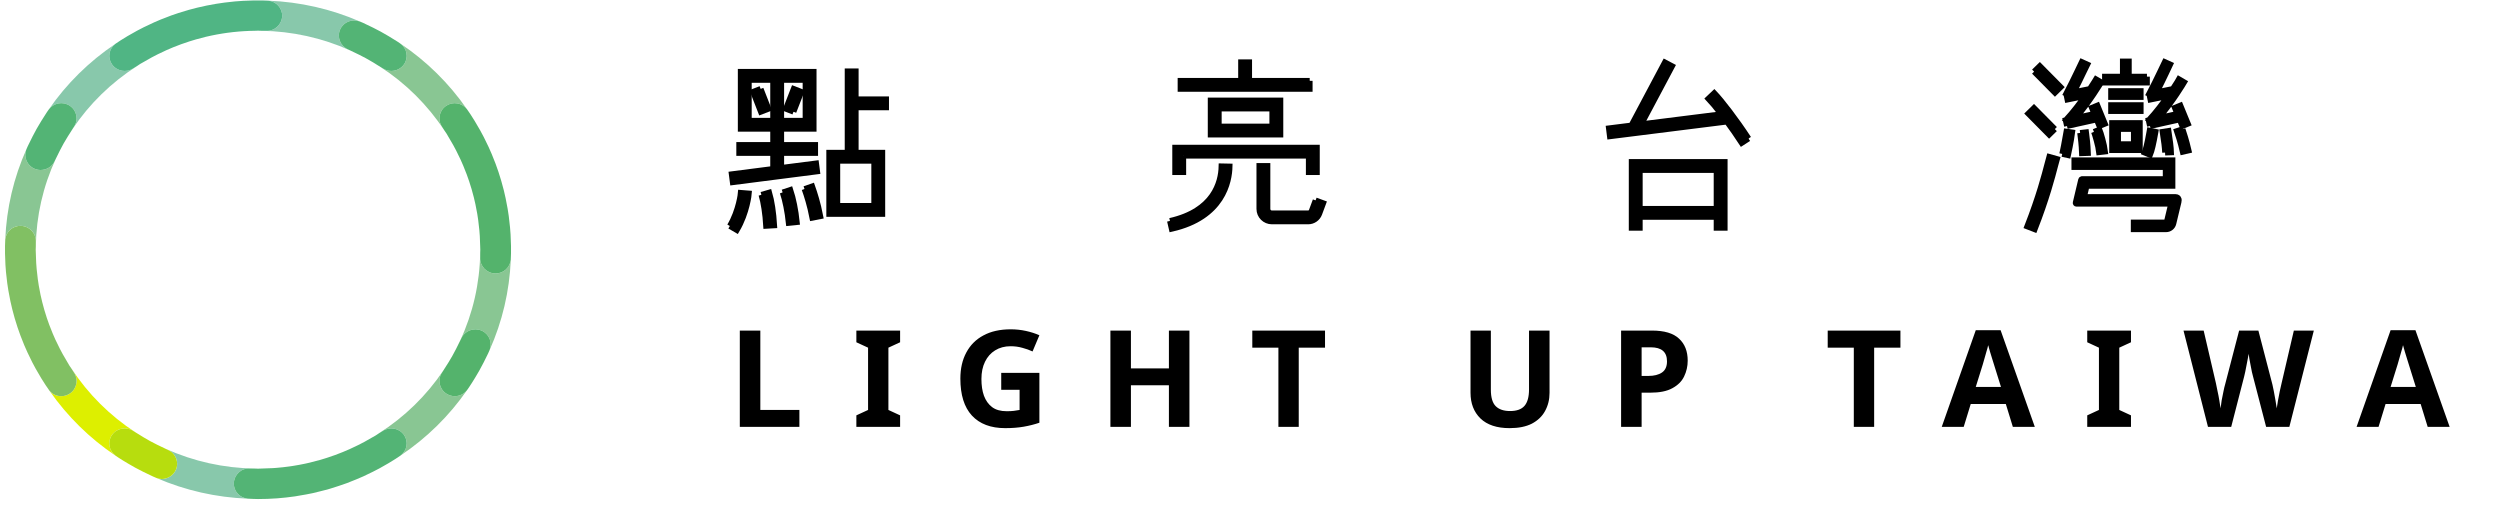
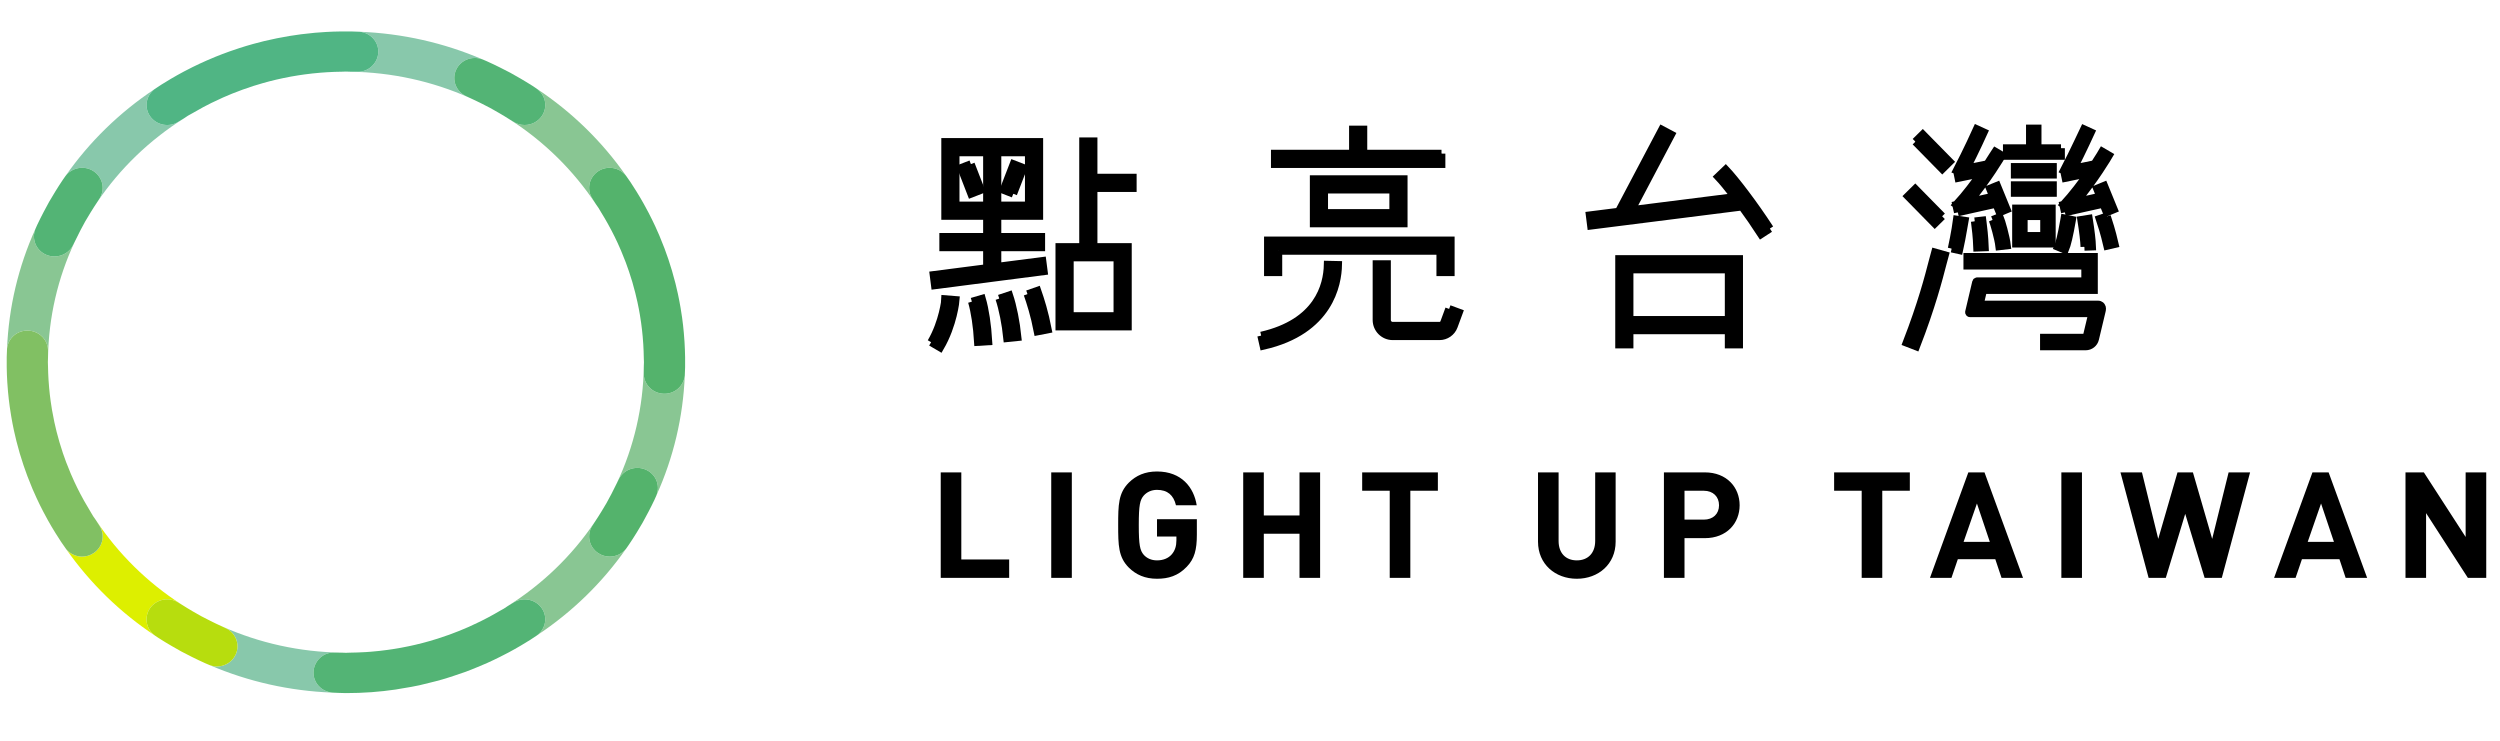
- <svg xmlns="http://www.w3.org/2000/svg" width="217px" height="44px" viewBox="0 0 217 44" version="1.1">
+ <svg xmlns="http://www.w3.org/2000/svg" width="162px" height="48px" viewBox="0 0 162 48" version="1.1">
  <defs />
  <g id="Page-1" stroke="none" stroke-width="1" fill="none" fill-rule="evenodd">
-     <g id="Desktop" transform="translate(-20, -705)">
-       <g id="nav-bar" transform="translate(-14, 697)">
-         <rect id="TOP" stroke="#979797" x="0" y="0" width="1310" height="60" />
-         <g id="logo" transform="translate(34, 8)">
-           <g id="LIGHT-UP-TAIWAN" transform="translate(63.16835, 25.05291)" letter-spacing="4.179" font-size="11.7" font-family="DIN Pro" fill="#000000" font-weight="bold">
-             <text>
-               <tspan x="0" y="12">LIGHT UP TAIWAN</tspan>
-             </text>
-           </g>
-           <g id="點亮台灣" transform="translate(62.94355, 5.314796)" stroke="#000000" stroke-width="0.5" fill="#000000">
-             <path d="M0.57,9.809 L0.66,10.503 L7.984,9.563 L7.894,8.869 L4.867,9.257 L4.867,7.963 L7.813,7.963 L7.813,7.264 L4.867,7.264 L4.867,5.864 L7.681,5.864 L7.681,0.921 L1.351,0.921 L1.351,5.864 L4.164,5.864 L4.164,7.264 L1.219,7.264 L1.219,7.963 L4.164,7.963 L4.164,9.347 L0.57,9.809 L0.57,9.809 Z M4.867,1.621 L6.977,1.621 L6.977,5.164 L4.867,5.164 L4.867,1.621 Z M2.054,1.621 L4.164,1.621 L4.164,5.164 L2.054,5.164 L2.054,1.621 Z" id="Fill-1" />
-             <path d="M3.081,2.401 L2.426,2.654 L3.1,4.384 L3.756,4.131 L3.081,2.401" id="Fill-2" />
-             <path d="M5.932,4.384 L6.606,2.654 L5.95,2.401 L5.276,4.131 L5.932,4.384" id="Fill-3" />
-             <path d="M0.406,14.303 L1.012,14.657 C1.906,13.141 2.059,11.496 2.06,11.48 L1.359,11.425 C1.358,11.44 1.207,12.944 0.406,14.303" id="Fill-4" />
-             <path d="M3.148,11.594 C3.345,12.262 3.494,13.244 3.556,14.289 L4.258,14.248 C4.193,13.153 4.034,12.114 3.823,11.397 L3.148,11.594" id="Fill-5" />
-             <path d="M4.991,11.388 C5.221,12.072 5.423,13.086 5.521,14.035 L6.221,13.964 C6.117,12.952 5.906,11.906 5.658,11.167 L4.991,11.388" id="Fill-6" />
-             <path d="M6.889,11.092 C7.093,11.672 7.355,12.48 7.57,13.585 L8.26,13.452 C8.036,12.303 7.765,11.464 7.553,10.861 L6.889,11.092" id="Fill-7" />
-             <path d="M13.97,4.005 L13.97,3.305 L11.333,3.305 L11.333,0.877 L10.629,0.877 L10.629,7.941 L9.032,7.941 L9.032,13.256 L13.641,13.256 L13.641,7.941 L11.333,7.941 L11.333,4.005 L13.97,4.005 L13.97,4.005 Z M9.736,8.641 L12.938,8.641 L12.938,12.556 L9.736,12.556 L9.736,8.641 Z" id="Fill-8" />
-             <path d="M50.738,1.701 L45.484,1.701 L45.484,0.09 L44.781,0.09 L44.781,1.701 L39.527,1.701 L39.527,2.401 L50.738,2.401 L50.738,1.701" id="Fill-9" />
-             <path d="M42.142,6.367 L48.195,6.367 L48.195,3.407 L42.142,3.407 L42.142,6.367 Z M42.846,4.107 L47.491,4.107 L47.491,5.667 L42.846,5.667 L42.846,4.107 Z" id="Fill-10" />
-             <path d="M39.764,8.2 L50.658,8.2 L50.658,9.627 L51.361,9.627 L51.361,7.501 L39.061,7.501 L39.061,9.627 L39.764,9.627 L39.764,8.2" id="Fill-11" />
-             <path d="M38.607,13.863 L38.763,14.545 C43.212,13.538 43.758,10.428 43.787,9.137 L43.084,9.122 C43.053,10.521 42.43,12.998 38.607,13.863" id="Fill-12" />
-             <path d="M51.25,12.079 L50.91,12.994 C50.862,13.12 50.74,13.204 50.606,13.204 L47.456,13.204 C47.244,13.204 47.071,13.032 47.071,12.82 L47.071,9.087 L46.368,9.087 L46.368,12.82 C46.368,13.418 46.856,13.904 47.456,13.904 L50.606,13.904 C51.031,13.904 51.418,13.638 51.569,13.239 L51.91,12.321 L51.25,12.079" id="Fill-13" />
-             <path d="M88.828,6.709 C87.749,5.054 86.47,3.404 85.856,2.764 L85.347,3.248 C85.613,3.525 86.014,4.008 86.467,4.597 L79.51,5.471 L82.191,0.428 L81.569,0.101 L78.658,5.578 L76.708,5.823 L76.795,6.517 L86.953,5.241 C87.376,5.816 87.821,6.451 88.237,7.09 L88.828,6.709" id="Fill-14" />
-             <path d="M78.686,14.459 L79.389,14.459 L79.389,13.512 L86.056,13.512 L86.056,14.459 L86.76,14.459 L86.76,8.743 L78.686,8.743 L78.686,14.459 L78.686,14.459 Z M79.389,9.444 L86.056,9.444 L86.056,12.812 L79.389,12.812 L79.389,9.444 Z" id="Fill-15" />
-             <path d="M113.618,0.903 L115.426,2.731 L115.92,2.246 L114.113,0.418 L113.618,0.903" id="Fill-16" />
-             <path d="M115.414,5.888 L113.606,4.06 L113.112,4.545 L114.92,6.372 L115.414,5.888" id="Fill-17" />
-             <path d="M114.782,8.874 C114.504,9.941 114.041,11.726 113.021,14.339 L113.668,14.589 C114.702,11.939 115.191,10.057 115.454,9.046 C115.512,8.823 115.56,8.636 115.603,8.487 L114.934,8.3 C114.891,8.452 114.841,8.644 114.782,8.874" id="Fill-18" />
-             <path d="M116.056,8.046 L116.564,8.158 C116.781,7.181 116.928,6.192 116.929,6.182 L116.414,6.107 C116.412,6.116 116.268,7.088 116.056,8.046" id="Fill-19" />
-             <path d="M117.61,6.224 L117.628,6.368 C117.666,6.658 117.744,7.261 117.771,7.986 L118.291,7.967 C118.264,7.219 118.183,6.599 118.145,6.302 L118.127,6.166 L117.61,6.224" id="Fill-20" />
-             <path d="M118.81,6.131 C118.905,6.364 119.198,7.375 119.258,7.898 L119.777,7.838 C119.708,7.254 119.401,6.201 119.292,5.935 L118.81,6.131" id="Fill-21" />
-             <path d="M123.63,6.112 C123.435,7.236 123.29,7.722 123.204,7.931 L123.685,8.129 C123.827,7.784 123.977,7.154 124.143,6.2 L124.156,6.127 L123.645,6.025 L123.63,6.112" id="Fill-22" />
-             <path d="M124.985,7.931 L125.505,7.912 C125.49,7.495 125.415,6.867 125.285,6.047 L124.771,6.127 C124.898,6.928 124.97,7.535 124.985,7.931" id="Fill-23" />
-             <path d="M126.502,5.897 L126.007,6.061 C126.123,6.407 126.317,6.985 126.521,7.862 L127.029,7.745 C126.819,6.844 126.62,6.251 126.502,5.897" id="Fill-24" />
-             <path d="M116.472,5.628 L119.047,5.057 L119.28,5.624 L119.762,5.428 L119.112,3.844 L118.629,4.041 L118.847,4.57 L117.227,4.929 C118.48,3.445 119.395,1.897 119.439,1.824 L118.989,1.563 C118.984,1.571 118.786,1.906 118.455,2.406 L117.056,2.689 C117.664,1.499 118.218,0.292 118.225,0.279 L117.751,0.064 C117.744,0.078 117.074,1.541 116.401,2.826 L116.408,2.83 L116.51,3.329 L118.037,3.019 C117.587,3.66 117.009,4.422 116.374,5.113 L116.378,5.117 L116.358,5.122 L116.472,5.628" id="Fill-25" />
-             <path d="M123.674,5.628 L126.25,5.057 L126.483,5.624 L126.965,5.428 L126.315,3.844 L125.833,4.041 L126.05,4.57 L124.43,4.929 C125.683,3.445 126.599,1.897 126.642,1.824 L126.192,1.563 C126.188,1.571 125.989,1.906 125.658,2.406 L124.26,2.689 C124.867,1.499 125.422,0.292 125.428,0.279 L124.954,0.064 C124.947,0.078 124.277,1.541 123.604,2.826 L123.611,2.829 L123.714,3.329 L125.24,3.019 C124.79,3.66 124.212,4.422 123.578,5.113 L123.582,5.117 L123.562,5.122 L123.674,5.628" id="Fill-26" />
-             <path d="M123.412,1.337 L121.839,1.337 L121.839,0.02 L121.318,0.02 L121.318,1.337 L119.767,1.337 L119.767,1.855 L123.412,1.855 L123.412,1.337" id="Fill-27" />
-             <path d="M120.298,2.589 L122.869,2.589 L122.869,3.107 L120.298,3.107 L120.298,2.589 Z" id="Fill-28" />
-             <path d="M120.298,3.809 L122.869,3.809 L122.869,4.327 L120.298,4.327 L120.298,3.809 Z" id="Fill-29" />
-             <path d="M120.386,7.717 L122.794,7.717 L122.794,5.364 L120.386,5.364 L120.386,7.717 Z M120.906,5.882 L122.273,5.882 L122.273,7.199 L120.906,7.199 L120.906,5.882 Z" id="Fill-30" />
-             <path d="M125.889,11.784 L117.949,11.784 L118.163,10.878 C118.172,10.843 118.204,10.817 118.241,10.817 L125.628,10.817 L125.628,8.6 L117.109,8.6 L117.109,9.187 L125.037,9.187 L125.037,10.23 L117.774,10.23 C117.737,10.23 117.705,10.256 117.696,10.291 L117.223,12.286 C117.213,12.33 117.246,12.371 117.291,12.371 L125.511,12.371 L125.133,13.949 C125.11,13.967 125.094,13.98 125.071,13.997 L122.262,13.997 L122.262,14.585 L125.071,14.585 C125.374,14.585 125.637,14.378 125.707,14.085 L126.156,12.214 C126.182,12.11 126.196,11.988 126.131,11.904 C126.131,11.904 126.075,11.784 125.889,11.784" id="Fill-31" />
-           </g>
-           <g id="Logo-彩色">
-             <path d="M6.203,31.996 C6.277,32.107 6.34,32.221 6.415,32.33 C6.831,32.932 6.671,33.752 6.06,34.16 C5.83,34.315 5.569,34.388 5.31,34.388 C4.923,34.388 4.551,34.217 4.29,33.909 C5.845,36.145 7.788,38.051 10.036,39.556 C9.461,39.139 9.311,38.35 9.716,37.761 C9.976,37.386 10.397,37.184 10.826,37.184 C11.084,37.184 11.345,37.257 11.575,37.412 L11.739,37.513 C9.538,36.078 7.658,34.211 6.203,31.996" id="Fill-1" fill="#DDEF00" />
-             <path d="M24.491,1.406 C24.463,2.132 23.823,2.721 23.104,2.673 C22.964,2.668 22.823,2.674 22.683,2.672 C25.368,2.711 27.979,3.292 30.386,4.373 L30.212,4.29 C29.535,3.996 29.229,3.217 29.528,2.552 C29.82,1.901 30.576,1.61 31.239,1.867 C28.738,0.78 26.05,0.167 23.285,0.058 C23.982,0.128 24.518,0.707 24.491,1.406" id="Fill-2" fill="#88C8AB" />
-             <path d="M20.298,41.936 C20.325,41.21 20.942,40.612 21.686,40.669 C21.829,40.675 21.972,40.668 22.116,40.67 C19.42,40.632 16.801,40.048 14.387,38.96 L14.578,39.052 C15.254,39.346 15.56,40.126 15.262,40.79 C15.04,41.284 14.551,41.577 14.036,41.577 C13.89,41.577 13.743,41.545 13.599,41.497 C16.087,42.57 18.758,43.176 21.505,43.284 C20.808,43.214 20.271,42.635 20.298,41.936" id="Fill-3" fill="#88C8AB" />
-             <path d="M15.262,40.79 C15.56,40.126 15.254,39.346 14.578,39.052 L14.387,38.96 C14.134,38.847 13.886,38.726 13.639,38.602 C13.435,38.5 13.233,38.396 13.033,38.288 C12.848,38.186 12.666,38.08 12.484,37.972 C12.232,37.824 11.983,37.672 11.739,37.513 L11.575,37.411 C10.965,37.002 10.133,37.159 9.716,37.761 C9.311,38.35 9.46,39.139 10.036,39.556 L10.265,39.712 C10.54,39.893 10.82,40.061 11.102,40.228 C11.313,40.352 11.524,40.477 11.739,40.594 C11.965,40.717 12.194,40.833 12.422,40.948 C12.704,41.089 12.988,41.229 13.278,41.359 C13.384,41.407 13.492,41.45 13.599,41.497 C13.743,41.545 13.89,41.577 14.036,41.577 C14.551,41.577 15.04,41.284 15.262,40.79" id="Fill-4" fill="#B7DD0E" />
-             <path d="M6.06,9.181 C6.672,9.59 6.831,10.409 6.415,11.011 L6.304,11.187 C7.76,9.015 9.657,7.16 11.907,5.725 C11.797,5.795 11.683,5.857 11.575,5.93 C10.965,6.34 10.131,6.183 9.716,5.579 C9.317,5.001 9.46,4.23 10.013,3.807 C7.727,5.342 5.778,7.266 4.241,9.493 C4.666,8.931 5.467,8.782 6.06,9.181" id="Fill-5" fill="#88C8AB" />
-             <path d="M9.716,5.579 C10.131,6.183 10.965,6.34 11.575,5.93 C11.683,5.857 11.797,5.795 11.907,5.725 L12.169,5.549 L12.438,5.398 C12.682,5.253 12.928,5.113 13.177,4.978 C13.347,4.888 13.517,4.8 13.688,4.714 C13.939,4.589 14.191,4.469 14.446,4.355 C14.639,4.27 14.832,4.188 15.026,4.107 C15.256,4.014 15.486,3.924 15.72,3.84 C15.955,3.754 16.192,3.673 16.43,3.597 C16.623,3.535 16.817,3.476 17.012,3.42 C17.297,3.338 17.584,3.263 17.871,3.194 C18.026,3.158 18.181,3.122 18.337,3.09 C18.664,3.021 18.991,2.96 19.321,2.908 C19.45,2.887 19.58,2.868 19.711,2.85 C20.056,2.803 20.402,2.765 20.751,2.736 C20.884,2.725 21.018,2.715 21.151,2.707 C21.479,2.687 21.808,2.674 22.137,2.671 L22.395,2.662 C22.492,2.662 22.587,2.671 22.683,2.672 C22.823,2.674 22.964,2.668 23.104,2.673 C23.823,2.721 24.463,2.132 24.491,1.406 C24.518,0.707 23.982,0.128 23.285,0.058 C23.11,0.052 22.936,0.042 22.761,0.039 C22.518,0.035 22.275,0.035 22.032,0.039 C21.721,0.043 21.409,0.055 21.099,0.073 C20.862,0.086 20.627,0.103 20.391,0.124 C20.091,0.152 19.791,0.185 19.492,0.224 C19.241,0.256 18.989,0.293 18.739,0.335 C18.467,0.38 18.196,0.43 17.927,0.485 C17.65,0.542 17.375,0.603 17.101,0.67 C16.863,0.728 16.627,0.791 16.39,0.856 C16.091,0.94 15.794,1.029 15.499,1.126 C15.291,1.194 15.082,1.265 14.875,1.339 C14.566,1.451 14.258,1.569 13.951,1.695 C13.76,1.774 13.568,1.856 13.379,1.94 C13.073,2.076 12.769,2.22 12.469,2.37 C12.279,2.464 12.091,2.561 11.904,2.662 C11.618,2.816 11.335,2.976 11.055,3.142 C10.852,3.263 10.652,3.386 10.454,3.513 C10.304,3.608 10.16,3.708 10.013,3.807 C9.46,4.23 9.317,5.001 9.716,5.579" id="Fill-6" fill="#50B584" />
-             <path d="M39.48,34.388 C39.221,34.388 38.96,34.315 38.73,34.16 C38.118,33.752 37.959,32.932 38.374,32.33 L38.474,32.172 C37.018,34.338 35.123,36.188 32.876,37.62 C32.989,37.548 33.104,37.485 33.214,37.411 C33.827,37.005 34.657,37.159 35.074,37.761 C35.472,38.34 35.33,39.111 34.776,39.534 C37.055,38.004 38.999,36.088 40.534,33.871 C40.273,34.203 39.882,34.388 39.48,34.388" id="Fill-7" fill="#89C693" />
-             <path d="M35.074,37.761 C34.657,37.159 33.827,37.005 33.214,37.411 C33.104,37.485 32.989,37.548 32.876,37.62 L32.621,37.791 L32.36,37.939 C32.112,38.086 31.861,38.228 31.609,38.365 C31.441,38.454 31.272,38.542 31.102,38.627 C30.854,38.751 30.604,38.87 30.351,38.983 C30.152,39.072 29.952,39.158 29.749,39.24 C29.531,39.328 29.312,39.414 29.09,39.495 C28.838,39.587 28.587,39.673 28.332,39.754 C28.159,39.81 27.984,39.863 27.809,39.914 C27.501,40.003 27.193,40.083 26.882,40.157 C26.751,40.188 26.621,40.217 26.491,40.245 C26.139,40.321 25.785,40.385 25.429,40.441 C25.326,40.458 25.222,40.473 25.119,40.487 C24.75,40.539 24.38,40.579 24.007,40.61 C23.895,40.618 23.783,40.627 23.67,40.634 C23.327,40.655 22.983,40.668 22.637,40.672 L22.395,40.68 L22.116,40.67 C21.972,40.668 21.829,40.675 21.686,40.669 C20.942,40.612 20.325,41.21 20.298,41.936 C20.271,42.635 20.808,43.214 21.505,43.284 C21.802,43.296 22.098,43.317 22.395,43.317 C22.948,43.317 23.498,43.297 24.044,43.257 L24.048,43.257 C24.574,43.218 25.095,43.158 25.614,43.084 C25.75,43.065 25.884,43.035 26.019,43.013 C26.397,42.952 26.772,42.886 27.145,42.805 C27.355,42.76 27.562,42.703 27.771,42.651 C28.062,42.578 28.353,42.507 28.64,42.422 C28.894,42.349 29.145,42.264 29.396,42.181 C29.633,42.102 29.868,42.025 30.102,41.938 C30.379,41.836 30.652,41.724 30.924,41.61 C31.128,41.525 31.333,41.441 31.535,41.349 C31.815,41.222 32.093,41.086 32.368,40.948 C32.56,40.851 32.753,40.753 32.944,40.65 C33.209,40.506 33.47,40.357 33.73,40.202 C33.931,40.082 34.13,39.96 34.328,39.834 C34.48,39.737 34.628,39.634 34.776,39.534 C35.33,39.111 35.472,38.34 35.074,37.761" id="Fill-8" fill="#53B475" />
-             <path d="M43.019,23.737 L42.968,23.736 C42.229,23.709 41.652,23.096 41.681,22.37 C41.686,22.228 41.679,22.087 41.681,21.946 C41.642,24.604 41.048,27.19 39.941,29.571 L40.039,29.372 C40.34,28.705 41.128,28.405 41.804,28.699 C42.461,28.985 42.758,29.726 42.501,30.378 C43.601,27.916 44.223,25.274 44.335,22.554 C44.262,23.221 43.704,23.737 43.019,23.737" id="Fill-9" fill="#89C693" />
-             <path d="M41.804,28.699 C41.128,28.405 40.34,28.705 40.039,29.372 L39.941,29.571 C39.829,29.811 39.71,30.048 39.588,30.284 C39.481,30.492 39.373,30.698 39.258,30.901 C39.159,31.077 39.054,31.251 38.948,31.425 C38.795,31.678 38.639,31.928 38.474,32.172 L38.374,32.33 C37.959,32.932 38.118,33.752 38.73,34.16 C38.96,34.315 39.221,34.388 39.48,34.388 C39.882,34.388 40.273,34.203 40.534,33.871 L40.706,33.625 C40.893,33.348 41.069,33.066 41.242,32.782 C41.362,32.583 41.483,32.384 41.596,32.181 C41.729,31.947 41.853,31.708 41.976,31.47 C42.111,31.208 42.245,30.944 42.37,30.675 C42.415,30.577 42.457,30.477 42.501,30.378 C42.758,29.726 42.461,28.985 41.804,28.699" id="Fill-10" fill="#54B36C" />
-             <path d="M1.822,19.606 C2.561,19.632 3.138,20.245 3.109,20.971 C3.103,21.113 3.111,21.253 3.109,21.394 C3.147,18.745 3.738,16.17 4.837,13.795 L4.752,13.97 C4.53,14.464 4.041,14.756 3.526,14.756 C3.345,14.756 3.162,14.72 2.987,14.643 C2.328,14.356 2.031,13.611 2.292,12.958 C1.19,15.42 0.567,18.066 0.456,20.788 C0.529,20.104 1.105,19.577 1.822,19.606" id="Fill-11" fill="#89C693" />
-             <path d="M5.31,34.388 C5.569,34.388 5.83,34.315 6.06,34.16 C6.672,33.752 6.831,32.932 6.415,32.33 C6.34,32.221 6.277,32.106 6.204,31.996 L6.031,31.744 L5.881,31.489 C5.73,31.242 5.585,30.992 5.445,30.74 C5.358,30.582 5.273,30.423 5.191,30.264 C5.056,30.003 4.928,29.741 4.806,29.475 C4.729,29.306 4.655,29.138 4.583,28.968 C4.476,28.713 4.373,28.456 4.277,28.197 C4.205,28.003 4.136,27.808 4.07,27.613 C3.992,27.376 3.918,27.14 3.848,26.902 C3.782,26.673 3.72,26.444 3.663,26.214 C3.611,26.005 3.561,25.794 3.516,25.582 C3.461,25.319 3.411,25.054 3.366,24.79 C3.335,24.604 3.306,24.417 3.281,24.231 C3.241,23.942 3.208,23.652 3.183,23.362 C3.166,23.187 3.154,23.012 3.142,22.837 C3.124,22.54 3.113,22.244 3.109,21.946 L3.099,21.672 L3.109,21.394 C3.111,21.253 3.103,21.113 3.109,20.971 C3.138,20.245 2.561,19.632 1.822,19.606 C1.105,19.577 0.529,20.104 0.456,20.788 C0.449,20.972 0.438,21.156 0.435,21.34 C0.431,21.56 0.431,21.778 0.435,21.995 C0.44,22.327 0.452,22.659 0.472,22.989 C0.485,23.194 0.5,23.399 0.518,23.602 C0.548,23.93 0.584,24.257 0.629,24.582 C0.658,24.795 0.69,25.008 0.727,25.221 C0.778,25.526 0.836,25.829 0.9,26.131 C0.951,26.365 1.004,26.599 1.062,26.832 C1.129,27.103 1.202,27.372 1.28,27.64 C1.356,27.902 1.438,28.162 1.524,28.42 C1.601,28.655 1.684,28.887 1.771,29.117 C1.877,29.401 1.988,29.683 2.106,29.963 C2.192,30.168 2.282,30.37 2.375,30.573 C2.509,30.866 2.65,31.156 2.798,31.443 C2.897,31.633 2.996,31.82 3.1,32.008 C3.256,32.291 3.42,32.57 3.59,32.847 C3.71,33.042 3.832,33.235 3.959,33.427 C4.066,33.591 4.179,33.749 4.29,33.909 C4.551,34.217 4.924,34.388 5.31,34.388" id="Fill-12" fill="#81C063" />
-             <path d="M2.987,14.643 C3.162,14.72 3.345,14.756 3.526,14.756 C4.041,14.756 4.53,14.464 4.752,13.97 L4.837,13.795 C4.958,13.536 5.087,13.28 5.219,13.024 C5.316,12.836 5.414,12.648 5.518,12.463 C5.629,12.269 5.743,12.077 5.86,11.887 C6.004,11.65 6.151,11.416 6.304,11.187 L6.415,11.011 C6.831,10.409 6.672,9.59 6.06,9.181 C5.467,8.782 4.666,8.931 4.241,9.493 L4.071,9.736 C3.895,9.997 3.731,10.263 3.568,10.528 C3.436,10.746 3.305,10.962 3.18,11.183 C3.059,11.398 2.946,11.617 2.832,11.835 C2.686,12.119 2.542,12.403 2.407,12.694 L2.292,12.958 C2.031,13.611 2.328,14.356 2.987,14.643" id="Fill-13" fill="#53B475" />
-             <path d="M35.074,5.579 C34.816,5.954 34.394,6.157 33.966,6.157 C33.706,6.157 33.445,6.084 33.214,5.93 L33.037,5.82 C35.242,7.253 37.124,9.123 38.582,11.338 C38.51,11.231 38.448,11.118 38.374,11.011 C37.959,10.409 38.118,9.59 38.73,9.181 C39.317,8.787 40.101,8.929 40.529,9.474 C38.969,7.221 37.018,5.302 34.757,3.788 C35.33,4.206 35.477,4.993 35.074,5.579" id="Fill-14" fill="#89C693" />
-             <path d="M29.528,2.552 C29.229,3.217 29.535,3.996 30.212,4.29 L30.386,4.373 C30.652,4.493 30.914,4.62 31.174,4.752 C31.365,4.848 31.554,4.944 31.74,5.045 C31.938,5.153 32.132,5.267 32.327,5.382 C32.567,5.524 32.805,5.668 33.037,5.82 L33.214,5.93 C33.445,6.084 33.706,6.157 33.966,6.157 C34.394,6.157 34.816,5.954 35.074,5.579 C35.477,4.993 35.33,4.206 34.757,3.788 L34.51,3.619 C34.245,3.447 33.976,3.285 33.705,3.123 C33.485,2.994 33.265,2.864 33.04,2.742 C32.822,2.623 32.601,2.511 32.38,2.4 C32.092,2.255 31.801,2.113 31.506,1.981 L31.239,1.867 C30.576,1.61 29.82,1.901 29.528,2.552" id="Fill-15" fill="#53B475" />
-             <path d="M38.73,9.181 C38.118,9.59 37.959,10.409 38.374,11.011 C38.448,11.118 38.51,11.231 38.582,11.338 L38.76,11.598 L38.913,11.86 C39.061,12.103 39.205,12.348 39.342,12.596 C39.431,12.758 39.517,12.92 39.602,13.083 C39.735,13.34 39.861,13.599 39.981,13.861 C40.06,14.034 40.136,14.208 40.21,14.383 C40.316,14.632 40.416,14.882 40.51,15.136 C40.585,15.336 40.655,15.537 40.723,15.741 C40.799,15.969 40.87,16.197 40.938,16.427 C41.008,16.665 41.071,16.903 41.131,17.142 C41.181,17.343 41.227,17.543 41.27,17.746 C41.329,18.018 41.38,18.292 41.427,18.566 C41.456,18.743 41.483,18.92 41.507,19.098 C41.548,19.395 41.582,19.693 41.609,19.993 C41.624,20.159 41.636,20.326 41.647,20.494 C41.666,20.796 41.677,21.098 41.681,21.402 L41.69,21.672 L41.681,21.946 C41.679,22.087 41.686,22.228 41.681,22.37 C41.652,23.096 42.229,23.709 42.968,23.736 L43.019,23.737 C43.704,23.737 44.262,23.221 44.335,22.554 C44.342,22.37 44.352,22.186 44.355,22.002 C44.358,21.782 44.358,21.564 44.355,21.347 C44.35,21.013 44.338,20.681 44.317,20.35 C44.306,20.148 44.29,19.945 44.271,19.743 C44.242,19.412 44.205,19.083 44.16,18.755 C44.131,18.544 44.099,18.335 44.064,18.126 C44.012,17.817 43.953,17.51 43.888,17.205 C43.839,16.974 43.786,16.744 43.73,16.515 C43.661,16.241 43.586,15.967 43.507,15.694 C43.432,15.438 43.353,15.182 43.268,14.928 C43.189,14.69 43.105,14.452 43.017,14.216 C42.913,13.938 42.803,13.66 42.687,13.386 C42.598,13.176 42.507,12.969 42.412,12.761 C42.279,12.474 42.141,12.189 41.996,11.907 C41.895,11.712 41.792,11.519 41.685,11.326 C41.532,11.048 41.371,10.774 41.204,10.502 C41.082,10.302 40.956,10.103 40.828,9.907 C40.73,9.761 40.629,9.617 40.529,9.474 C40.101,8.929 39.317,8.787 38.73,9.181" id="Fill-16" fill="#54B36C" />
-           </g>
+     <g id="Group-+-Logo-彩色-" transform="translate(0, 2)">
+       <g id="Group" transform="translate(60, 6)" fill="#000000">
+         <g id="LIGHT-UP-TAIWAN" transform="translate(0.162169, 22.44525)">
+           <path d="M5.232,7 L5.232,5.81 L2.131,5.81 L2.131,0.165 L0.797,0.165 L0.797,7 L5.232,7 Z M9.292,7 L9.292,0.165 L7.958,0.165 L7.958,7 L9.292,7 Z M17.394,4.197 L17.394,3.198 L14.812,3.198 L14.812,4.322 L16.069,4.322 L16.069,4.571 C16.069,4.926 15.983,5.234 15.762,5.483 C15.551,5.723 15.224,5.867 14.812,5.867 C14.447,5.867 14.159,5.733 13.957,5.512 C13.708,5.224 13.631,4.888 13.631,3.582 C13.631,2.277 13.708,1.95 13.957,1.662 C14.159,1.442 14.447,1.298 14.812,1.298 C15.493,1.298 15.887,1.643 16.04,2.296 L17.384,2.296 C17.202,1.144 16.405,0.107 14.812,0.107 C14.034,0.107 13.458,0.366 12.988,0.827 C12.306,1.509 12.296,2.277 12.296,3.582 C12.296,4.888 12.306,5.656 12.988,6.338 C13.458,6.798 14.034,7.058 14.812,7.058 C15.541,7.058 16.175,6.875 16.741,6.28 C17.24,5.762 17.394,5.186 17.394,4.197 L17.394,4.197 Z M25.381,7 L25.381,0.165 L24.046,0.165 L24.046,2.958 L21.733,2.958 L21.733,0.165 L20.398,0.165 L20.398,7 L21.733,7 L21.733,4.139 L24.046,4.139 L24.046,7 L25.381,7 Z M33.012,1.355 L33.012,0.165 L28.107,0.165 L28.107,1.355 L29.892,1.355 L29.892,7 L31.227,7 L31.227,1.355 L33.012,1.355 Z M44.531,4.658 L44.531,0.165 L43.206,0.165 L43.206,4.61 C43.206,5.397 42.736,5.867 42.016,5.867 C41.296,5.867 40.835,5.397 40.835,4.61 L40.835,0.165 L39.501,0.165 L39.501,4.658 C39.501,6.107 40.614,7.058 42.016,7.058 C43.417,7.058 44.531,6.107 44.531,4.658 L44.531,4.658 Z M52.566,2.296 C52.566,1.134 51.73,0.165 50.31,0.165 L47.66,0.165 L47.66,7 L48.994,7 L48.994,4.427 L50.31,4.427 C51.73,4.427 52.566,3.458 52.566,2.296 L52.566,2.296 Z M51.231,2.296 C51.231,2.853 50.847,3.227 50.242,3.227 L48.994,3.227 L48.994,1.355 L50.242,1.355 C50.847,1.355 51.231,1.739 51.231,2.296 L51.231,2.296 Z M63.595,1.355 L63.595,0.165 L58.689,0.165 L58.689,1.355 L60.475,1.355 L60.475,7 L61.809,7 L61.809,1.355 L63.595,1.355 Z M70.929,7 L68.433,0.165 L67.386,0.165 L64.9,7 L66.292,7 L66.705,5.79 L69.133,5.79 L69.537,7 L70.929,7 Z M68.778,4.667 L67.079,4.667 L67.943,2.181 L68.778,4.667 Z M74.749,7 L74.749,0.165 L73.414,0.165 L73.414,7 L74.749,7 Z M85.644,0.165 L84.252,0.165 L83.187,4.475 L81.939,0.165 L80.94,0.165 L79.692,4.475 L78.636,0.165 L77.244,0.165 L79.068,7 L80.182,7 L81.44,2.853 L82.697,7 L83.811,7 L85.644,0.165 Z M93.228,7 L90.732,0.165 L89.685,0.165 L87.199,7 L88.591,7 L89.004,5.79 L91.433,5.79 L91.836,7 L93.228,7 Z M91.077,4.667 L89.378,4.667 L90.242,2.181 L91.077,4.667 Z M100.946,7 L100.946,0.165 L99.611,0.165 L99.611,4.35 L96.904,0.165 L95.714,0.165 L95.714,7 L97.048,7 L97.048,2.805 L99.755,7 L100.946,7 Z" />
        </g>
+         <g transform="translate(0, 0.969697)" stroke="#000000" stroke-width="0.5">
+           <path d="M0.495,8.847 L0.581,9.521 L7.637,8.609 L7.55,7.936 L4.634,8.312 L4.634,7.057 L7.472,7.057 L7.472,6.379 L4.634,6.379 L4.634,5.022 L7.345,5.022 L7.345,0.228 L1.247,0.228 L1.247,5.022 L3.957,5.022 L3.957,6.379 L1.12,6.379 L1.12,7.057 L3.957,7.057 L3.957,8.4 L0.495,8.847 L0.495,8.847 Z M4.634,0.907 L6.667,0.907 L6.667,4.343 L4.634,4.343 L4.634,0.907 Z M1.924,0.907 L3.957,0.907 L3.957,4.343 L1.924,4.343 L1.924,0.907 Z" id="Fill-1" />
+           <path d="M2.914,1.664 L2.282,1.909 L2.932,3.587 L3.564,3.341 L2.914,1.664" id="Fill-2" />
+           <path d="M5.66,3.587 L6.309,1.909 L5.677,1.664 L5.028,3.341 L5.66,3.587" id="Fill-3" />
+           <path d="M0.337,13.206 L0.921,13.549 C1.782,12.078 1.929,10.483 1.93,10.468 L1.254,10.414 C1.254,10.429 1.108,11.888 0.337,13.206" id="Fill-4" />
+           <path d="M2.978,10.578 C3.168,11.226 3.311,12.178 3.371,13.192 L4.047,13.151 C3.985,12.09 3.832,11.082 3.629,10.387 L2.978,10.578" id="Fill-5" />
+           <path d="M4.754,10.379 C4.975,11.042 5.17,12.025 5.264,12.946 L5.938,12.877 C5.838,11.895 5.635,10.881 5.396,10.164 L4.754,10.379" id="Fill-6" />
+           <path d="M6.582,10.091 C6.778,10.654 7.03,11.437 7.238,12.509 L7.902,12.38 C7.687,11.266 7.426,10.452 7.222,9.867 L6.582,10.091" id="Fill-7" />
+           <path d="M13.403,3.219 L13.403,2.54 L10.863,2.54 L10.863,0.186 L10.185,0.186 L10.185,7.036 L8.646,7.036 L8.646,12.19 L13.086,12.19 L13.086,7.036 L10.863,7.036 L10.863,3.219 L13.403,3.219 L13.403,3.219 Z M9.324,7.715 L12.408,7.715 L12.408,11.511 L9.324,11.511 L9.324,7.715 Z" id="Fill-8" />
+         </g>
+         <g transform="translate(21.19266, 0)" stroke="#000000" stroke-width="0.5">
+           <path d="M12.217,1.955 L7.155,1.955 L7.155,0.392 L6.478,0.392 L6.478,1.955 L1.416,1.955 L1.416,2.634 L12.217,2.634 L12.217,1.955" id="Fill-9" />
+           <path d="M3.936,6.479 L9.766,6.479 L9.766,3.609 L3.936,3.609 L3.936,6.479 Z M4.613,4.288 L9.089,4.288 L9.089,5.8 L4.613,5.8 L4.613,4.288 Z" id="Fill-10" />
+           <path d="M1.645,8.257 L12.139,8.257 L12.139,9.641 L12.816,9.641 L12.816,7.579 L0.968,7.579 L0.968,9.641 L1.645,9.641 L1.645,8.257" id="Fill-11" />
+           <path d="M0.531,13.748 L0.681,14.41 C4.966,13.433 5.493,10.417 5.52,9.166 L4.843,9.151 C4.813,10.508 4.213,12.909 0.531,13.748" id="Fill-12" />
+           <path d="M12.71,12.018 L12.382,12.905 C12.336,13.027 12.218,13.109 12.089,13.109 L9.054,13.109 C8.85,13.109 8.684,12.942 8.684,12.737 L8.684,9.117 L8.006,9.117 L8.006,12.737 C8.006,13.316 8.477,13.788 9.054,13.788 L12.089,13.788 C12.498,13.788 12.871,13.53 13.016,13.143 L13.345,12.253 L12.71,12.018" id="Fill-13" />
+         </g>
+         <g id="Fill-14-+-Fill-15" transform="translate(42.38532, 0)" stroke="#000000" stroke-width="0.5">
+           <path d="M12.303,6.811 C11.264,5.207 10.031,3.606 9.44,2.986 L8.95,3.455 C9.206,3.723 9.592,4.192 10.029,4.763 L3.327,5.61 L5.909,0.72 L5.31,0.403 L2.506,5.714 L0.627,5.951 L0.712,6.625 L10.497,5.388 C10.905,5.945 11.333,6.56 11.734,7.18 L12.303,6.811" id="Fill-14" />
+           <path d="M2.533,14.326 L3.21,14.326 L3.21,13.407 L9.633,13.407 L9.633,14.326 L10.31,14.326 L10.31,8.784 L2.533,8.784 L2.533,14.326 L2.533,14.326 Z M3.21,9.463 L9.633,9.463 L9.633,12.729 L3.21,12.729 L3.21,9.463 Z" id="Fill-15" />
+         </g>
+         <g transform="translate(62.61468, 0)" stroke="#000000" stroke-width="0.5">
+           <path d="M1.504,1.181 L3.246,2.954 L3.722,2.483 L1.981,0.711 L1.504,1.181" id="Fill-16" />
+           <path d="M3.235,6.015 L1.493,4.242 L1.017,4.712 L2.758,6.485 L3.235,6.015" id="Fill-17" />
+           <path d="M2.625,8.91 C2.358,9.945 1.911,11.676 0.929,14.21 L1.552,14.452 C2.549,11.882 3.02,10.058 3.273,9.077 C3.329,8.861 3.375,8.68 3.416,8.535 L2.772,8.353 C2.73,8.501 2.683,8.687 2.625,8.91" id="Fill-18" />
+           <path d="M3.853,8.108 L4.342,8.216 C4.551,7.269 4.692,6.31 4.694,6.3 L4.197,6.227 C4.196,6.236 4.057,7.178 3.853,8.108" id="Fill-19" />
+           <path d="M5.349,6.341 L5.367,6.481 C5.403,6.762 5.479,7.347 5.504,8.049 L6.006,8.031 C5.979,7.305 5.902,6.704 5.865,6.416 L5.848,6.284 L5.349,6.341" id="Fill-20" />
+           <path d="M6.506,6.25 C6.598,6.476 6.879,7.456 6.938,7.964 L7.437,7.906 C7.371,7.34 7.075,6.318 6.97,6.06 L6.506,6.25" id="Fill-21" />
+           <path d="M11.149,6.232 C10.961,7.322 10.822,7.793 10.738,7.996 L11.201,8.188 C11.339,7.854 11.483,7.242 11.643,6.317 L11.655,6.247 L11.163,6.148 L11.149,6.232" id="Fill-22" />
+           <path d="M12.454,7.996 L12.955,7.978 C12.94,7.573 12.869,6.964 12.743,6.169 L12.248,6.247 C12.371,7.023 12.44,7.612 12.454,7.996" id="Fill-23" />
+           <path d="M13.915,6.023 L13.439,6.183 C13.55,6.518 13.738,7.079 13.934,7.929 L14.423,7.815 C14.221,6.942 14.029,6.367 13.915,6.023" id="Fill-24" />
+           <path d="M4.253,5.762 L6.734,5.209 L6.958,5.759 L7.423,5.568 L6.796,4.033 L6.332,4.223 L6.541,4.737 L4.981,5.085 C6.188,3.646 7.07,2.145 7.111,2.074 L6.679,1.821 C6.674,1.828 6.482,2.154 6.164,2.638 L4.816,2.913 C5.402,1.759 5.936,0.589 5.942,0.576 L5.485,0.367 C5.479,0.381 4.833,1.799 4.185,3.046 L4.192,3.049 L4.29,3.533 L5.761,3.233 C5.327,3.854 4.771,4.594 4.159,5.264 L4.163,5.267 L4.144,5.272 L4.253,5.762" id="Fill-25" />
+           <path d="M11.191,5.762 L13.673,5.209 L13.897,5.759 L14.362,5.568 L13.735,4.033 L13.271,4.223 L13.48,4.737 L11.92,5.085 C13.127,3.646 14.009,2.145 14.05,2.074 L13.617,1.821 C13.613,1.828 13.421,2.154 13.103,2.638 L11.755,2.913 C12.341,1.759 12.875,0.589 12.881,0.576 L12.424,0.367 C12.417,0.381 11.772,1.799 11.124,3.046 L11.13,3.049 L11.23,3.533 L12.7,3.233 C12.266,3.854 11.71,4.594 11.098,5.264 L11.102,5.267 L11.083,5.272 L11.191,5.762" id="Fill-26" />
+           <path d="M10.939,1.602 L9.423,1.602 L9.423,0.325 L8.922,0.325 L8.922,1.602 L7.427,1.602 L7.427,2.104 L10.939,2.104 L10.939,1.602" id="Fill-27" />
+           <path d="M7.939,2.816 L10.416,2.816 L10.416,3.319 L7.939,3.319 L7.939,2.816 Z" id="Fill-28" />
+           <path d="M7.939,3.999 L10.416,3.999 L10.416,4.502 L7.939,4.502 L7.939,3.999 Z" id="Fill-29" />
+           <path d="M8.024,7.789 L10.343,7.789 L10.343,5.507 L8.024,5.507 L8.024,7.789 Z M8.525,6.009 L9.842,6.009 L9.842,7.286 L8.525,7.286 L8.525,6.009 Z" id="Fill-30" />
+           <path d="M13.325,11.732 L5.676,11.732 L5.883,10.854 C5.891,10.819 5.922,10.795 5.958,10.795 L13.073,10.795 L13.073,8.645 L4.867,8.645 L4.867,9.214 L12.505,9.214 L12.505,10.225 L5.508,10.225 C5.472,10.225 5.441,10.25 5.433,10.285 L4.977,12.219 C4.967,12.261 4.999,12.302 5.042,12.302 L12.961,12.302 L12.596,13.832 C12.574,13.849 12.559,13.861 12.537,13.879 L9.831,13.879 L9.831,14.448 L12.537,14.448 C12.829,14.448 13.082,14.248 13.149,13.964 L13.582,12.149 C13.607,12.048 13.621,11.93 13.558,11.849 C13.558,11.849 13.505,11.732 13.325,11.732" id="Fill-31" />
+         </g>
+       </g>
+       <g id="Logo-彩色-">
+         <path d="M6.209,31.698 C6.283,31.808 6.346,31.921 6.421,32.029 C6.837,32.625 6.677,33.438 6.065,33.842 C5.835,33.996 5.574,34.068 5.314,34.068 C4.928,34.068 4.555,33.899 4.294,33.593 C5.85,35.808 7.795,37.697 10.045,39.188 C9.469,38.774 9.319,37.993 9.724,37.41 C9.985,37.038 10.407,36.837 10.835,36.837 C11.094,36.837 11.355,36.91 11.585,37.064 L11.749,37.163 C9.546,35.742 7.665,33.892 6.209,31.698" id="Fill-1" fill="#DDEF00" />
+         <path d="M24.513,1.393 C24.485,2.112 23.845,2.695 23.125,2.648 C22.984,2.643 22.844,2.649 22.704,2.647 C25.391,2.686 28.004,3.262 30.414,4.332 L30.239,4.25 C29.562,3.958 29.255,3.187 29.554,2.528 C29.847,1.884 30.603,1.595 31.267,1.849 C28.764,0.773 26.073,0.165 23.306,0.057 C24.003,0.126 24.54,0.7 24.513,1.393" id="Fill-2" fill="#88C8AB" />
+         <path d="M20.316,41.546 C20.343,40.826 20.96,40.234 21.705,40.29 C21.849,40.296 21.992,40.289 22.136,40.291 C19.438,40.253 16.816,39.675 14.4,38.598 L14.591,38.689 C15.268,38.98 15.574,39.752 15.275,40.41 C15.054,40.899 14.564,41.19 14.049,41.19 C13.903,41.19 13.755,41.158 13.611,41.11 C16.101,42.174 18.775,42.774 21.524,42.881 C20.826,42.812 20.29,42.238 20.316,41.546" id="Fill-3" fill="#88C8AB" />
+         <path d="M15.275,40.41 C15.574,39.752 15.268,38.98 14.591,38.689 L14.4,38.598 C14.147,38.485 13.899,38.366 13.651,38.242 C13.447,38.141 13.245,38.039 13.045,37.931 C12.859,37.831 12.677,37.725 12.495,37.619 C12.243,37.471 11.994,37.321 11.749,37.163 L11.585,37.063 C10.975,36.658 10.142,36.813 9.724,37.41 C9.319,37.993 9.468,38.774 10.045,39.188 L10.274,39.342 C10.549,39.521 10.83,39.688 11.112,39.853 C11.323,39.977 11.534,40.1 11.749,40.216 C11.975,40.338 12.205,40.453 12.433,40.567 C12.716,40.707 13,40.845 13.29,40.974 C13.396,41.021 13.504,41.064 13.611,41.11 C13.755,41.158 13.903,41.19 14.049,41.19 C14.564,41.19 15.054,40.899 15.275,40.41" id="Fill-4" fill="#B7DD0E" />
+         <path d="M6.065,9.095 C6.678,9.501 6.837,10.312 6.421,10.909 L6.31,11.083 C7.767,8.931 9.665,7.094 11.918,5.672 C11.807,5.741 11.694,5.802 11.585,5.874 C10.975,6.281 10.14,6.125 9.724,5.528 C9.326,4.954 9.468,4.19 10.022,3.771 C7.734,5.292 5.784,7.198 4.245,9.404 C4.67,8.848 5.472,8.7 6.065,9.095" id="Fill-5" fill="#88C8AB" />
+         <path d="M9.724,5.528 C10.14,6.125 10.975,6.281 11.585,5.874 C11.694,5.802 11.807,5.741 11.918,5.672 L12.18,5.497 L12.449,5.348 C12.693,5.204 12.94,5.066 13.189,4.932 C13.359,4.842 13.529,4.755 13.7,4.67 C13.951,4.547 14.204,4.427 14.459,4.315 C14.652,4.23 14.846,4.149 15.04,4.069 C15.27,3.976 15.5,3.887 15.734,3.804 C15.97,3.719 16.206,3.639 16.444,3.563 C16.638,3.502 16.832,3.443 17.027,3.388 C17.312,3.306 17.599,3.232 17.887,3.164 C18.042,3.129 18.197,3.093 18.354,3.061 C18.68,2.993 19.008,2.932 19.338,2.881 C19.468,2.86 19.598,2.842 19.728,2.824 C20.074,2.777 20.42,2.739 20.77,2.711 C20.902,2.7 21.036,2.69 21.17,2.682 C21.498,2.662 21.827,2.649 22.157,2.646 L22.415,2.637 C22.512,2.637 22.607,2.646 22.704,2.647 C22.844,2.649 22.984,2.643 23.125,2.648 C23.845,2.695 24.485,2.112 24.513,1.393 C24.54,0.7 24.003,0.126 23.306,0.057 C23.131,0.051 22.956,0.042 22.782,0.039 C22.539,0.034 22.295,0.034 22.052,0.039 C21.74,0.043 21.429,0.054 21.118,0.072 C20.881,0.086 20.645,0.102 20.41,0.123 C20.109,0.15 19.809,0.183 19.51,0.221 C19.258,0.254 19.006,0.29 18.755,0.332 C18.483,0.376 18.212,0.426 17.943,0.481 C17.666,0.537 17.39,0.598 17.116,0.663 C16.878,0.721 16.641,0.784 16.405,0.848 C16.106,0.931 15.808,1.02 15.513,1.116 C15.304,1.183 15.095,1.254 14.889,1.327 C14.579,1.438 14.27,1.555 13.964,1.679 C13.772,1.757 13.58,1.839 13.391,1.922 C13.084,2.057 12.78,2.199 12.48,2.347 C12.29,2.441 12.102,2.538 11.914,2.637 C11.628,2.789 11.345,2.948 11.065,3.113 C10.862,3.232 10.662,3.355 10.464,3.48 C10.314,3.574 10.169,3.673 10.022,3.771 C9.468,4.19 9.326,4.954 9.724,5.528" id="Fill-6" fill="#50B584" />
+         <path d="M39.515,34.068 C39.256,34.068 38.995,33.996 38.764,33.842 C38.153,33.438 37.993,32.625 38.409,32.029 L38.508,31.873 C37.051,34.019 35.155,35.851 32.906,37.27 C33.018,37.199 33.134,37.136 33.244,37.063 C33.857,36.661 34.689,36.813 35.105,37.41 C35.504,37.983 35.361,38.747 34.807,39.166 C37.089,37.65 39.034,35.752 40.571,33.556 C40.309,33.885 39.918,34.068 39.515,34.068" id="Fill-7" fill="#89C693" />
+         <path d="M35.105,37.41 C34.689,36.813 33.857,36.661 33.244,37.063 C33.134,37.136 33.018,37.199 32.906,37.27 L32.651,37.439 L32.389,37.585 C32.141,37.732 31.89,37.872 31.637,38.007 C31.469,38.096 31.3,38.183 31.13,38.267 C30.882,38.39 30.631,38.508 30.378,38.62 C30.179,38.708 29.979,38.793 29.776,38.874 C29.558,38.962 29.338,39.047 29.116,39.127 C28.864,39.218 28.613,39.304 28.358,39.384 C28.184,39.44 28.009,39.492 27.834,39.542 C27.526,39.631 27.218,39.71 26.906,39.783 C26.775,39.814 26.645,39.843 26.515,39.87 C26.162,39.945 25.809,40.009 25.452,40.064 C25.349,40.081 25.245,40.096 25.141,40.11 C24.773,40.162 24.402,40.201 24.029,40.232 C23.916,40.24 23.804,40.248 23.691,40.256 C23.348,40.276 23.004,40.289 22.657,40.293 L22.415,40.302 L22.136,40.291 C21.992,40.289 21.849,40.296 21.705,40.29 C20.96,40.234 20.343,40.826 20.316,41.546 C20.29,42.238 20.826,42.812 21.524,42.881 C21.822,42.892 22.117,42.913 22.415,42.913 C22.968,42.913 23.519,42.893 24.065,42.854 L24.07,42.854 C24.596,42.815 25.117,42.757 25.637,42.682 C25.773,42.664 25.907,42.634 26.042,42.612 C26.42,42.552 26.796,42.487 27.169,42.407 C27.379,42.362 27.587,42.305 27.796,42.254 C28.087,42.182 28.379,42.111 28.666,42.027 C28.92,41.954 29.171,41.871 29.422,41.788 C29.659,41.71 29.895,41.634 30.129,41.548 C30.406,41.447 30.679,41.336 30.951,41.223 C31.156,41.138 31.361,41.055 31.563,40.964 C31.844,40.839 32.121,40.704 32.397,40.567 C32.59,40.471 32.782,40.374 32.973,40.271 C33.239,40.129 33.5,39.981 33.761,39.827 C33.961,39.709 34.16,39.588 34.359,39.463 C34.511,39.367 34.659,39.265 34.807,39.166 C35.361,38.747 35.504,37.983 35.105,37.41" id="Fill-8" fill="#53B475" />
+         <path d="M43.057,23.516 L43.006,23.515 C42.267,23.488 41.689,22.881 41.718,22.161 C41.724,22.021 41.716,21.881 41.718,21.741 C41.68,24.375 41.085,26.937 39.977,29.296 L40.075,29.098 C40.376,28.438 41.165,28.14 41.841,28.432 C42.499,28.715 42.796,29.449 42.539,30.095 C43.64,27.656 44.263,25.038 44.374,22.344 C44.301,23.004 43.743,23.516 43.057,23.516" id="Fill-9" fill="#89C693" />
+         <path d="M41.841,28.432 C41.165,28.14 40.376,28.438 40.075,29.098 L39.977,29.296 C39.865,29.534 39.746,29.768 39.624,30.002 C39.516,30.208 39.408,30.412 39.294,30.613 C39.194,30.787 39.089,30.96 38.983,31.132 C38.83,31.383 38.673,31.63 38.508,31.873 L38.409,32.029 C37.993,32.625 38.153,33.438 38.764,33.842 C38.995,33.996 39.256,34.068 39.515,34.068 C39.918,34.068 40.309,33.885 40.571,33.556 L40.742,33.311 C40.93,33.038 41.105,32.758 41.279,32.477 C41.399,32.279 41.52,32.083 41.634,31.881 C41.766,31.649 41.891,31.413 42.014,31.177 C42.149,30.917 42.283,30.656 42.408,30.389 C42.453,30.292 42.495,30.193 42.539,30.095 C42.796,29.449 42.499,28.715 41.841,28.432" id="Fill-10" fill="#54B36C" />
+         <path d="M1.824,19.423 C2.563,19.449 3.14,20.056 3.111,20.776 C3.106,20.916 3.114,21.055 3.111,21.195 C3.15,18.571 3.741,16.019 4.842,13.667 L4.756,13.84 C4.534,14.329 4.045,14.619 3.529,14.619 C3.348,14.619 3.165,14.583 2.989,14.507 C2.33,14.223 2.033,13.484 2.294,12.837 C1.191,15.277 0.568,17.898 0.456,20.594 C0.529,19.917 1.106,19.395 1.824,19.423" id="Fill-11" fill="#89C693" />
+         <path d="M5.314,34.068 C5.574,34.068 5.835,33.996 6.065,33.842 C6.678,33.438 6.837,32.625 6.421,32.029 C6.346,31.921 6.283,31.807 6.21,31.698 L6.036,31.449 L5.886,31.196 C5.735,30.951 5.59,30.704 5.45,30.454 C5.362,30.297 5.278,30.14 5.195,29.982 C5.06,29.724 4.933,29.464 4.811,29.201 C4.734,29.033 4.66,28.866 4.587,28.698 C4.48,28.445 4.377,28.191 4.28,27.934 C4.209,27.742 4.14,27.549 4.074,27.356 C3.995,27.122 3.921,26.888 3.852,26.651 C3.785,26.425 3.723,26.198 3.666,25.97 C3.614,25.762 3.565,25.553 3.52,25.343 C3.464,25.083 3.414,24.821 3.369,24.559 C3.337,24.375 3.309,24.19 3.284,24.005 C3.244,23.719 3.211,23.432 3.185,23.144 C3.169,22.971 3.156,22.798 3.145,22.624 C3.126,22.331 3.116,22.037 3.111,21.741 L3.102,21.47 L3.111,21.195 C3.114,21.055 3.106,20.916 3.111,20.776 C3.14,20.056 2.563,19.449 1.824,19.423 C1.106,19.395 0.529,19.917 0.456,20.594 C0.449,20.777 0.438,20.959 0.435,21.142 C0.432,21.359 0.432,21.575 0.435,21.79 C0.44,22.12 0.452,22.448 0.472,22.775 C0.485,22.978 0.5,23.181 0.519,23.383 C0.549,23.707 0.585,24.031 0.63,24.353 C0.659,24.564 0.691,24.775 0.728,24.986 C0.779,25.288 0.837,25.589 0.901,25.888 C0.951,26.12 1.005,26.352 1.063,26.582 C1.13,26.851 1.203,27.117 1.281,27.383 C1.357,27.642 1.439,27.9 1.526,28.156 C1.603,28.388 1.685,28.618 1.772,28.846 C1.878,29.127 1.99,29.406 2.107,29.684 C2.194,29.887 2.284,30.087 2.377,30.288 C2.511,30.578 2.653,30.866 2.801,31.15 C2.899,31.338 2.999,31.524 3.103,31.71 C3.259,31.99 3.423,32.267 3.594,32.541 C3.714,32.735 3.836,32.926 3.962,33.116 C4.069,33.278 4.183,33.435 4.294,33.593 C4.555,33.899 4.929,34.068 5.314,34.068" id="Fill-12" fill="#81C063" />
+         <path d="M2.989,14.507 C3.165,14.583 3.348,14.619 3.529,14.619 C4.045,14.619 4.534,14.329 4.756,13.84 L4.842,13.667 C4.963,13.41 5.091,13.156 5.223,12.903 C5.321,12.716 5.419,12.53 5.523,12.347 C5.634,12.155 5.748,11.965 5.865,11.776 C6.01,11.542 6.156,11.31 6.31,11.083 L6.421,10.909 C6.837,10.312 6.678,9.501 6.065,9.095 C5.472,8.7 4.67,8.848 4.245,9.404 L4.075,9.646 C3.899,9.904 3.734,10.167 3.571,10.43 C3.439,10.646 3.308,10.86 3.183,11.079 C3.062,11.292 2.949,11.508 2.835,11.725 C2.688,12.006 2.545,12.288 2.41,12.576 L2.294,12.837 C2.033,13.484 2.33,14.223 2.989,14.507" id="Fill-13" fill="#53B475" />
+         <path d="M35.105,5.528 C34.847,5.898 34.425,6.1 33.996,6.1 C33.736,6.1 33.475,6.027 33.244,5.874 L33.066,5.766 C35.274,7.185 37.157,9.038 38.616,11.233 C38.545,11.126 38.483,11.014 38.409,10.909 C37.993,10.312 38.153,9.501 38.764,9.095 C39.352,8.706 40.137,8.846 40.565,9.386 C39.004,7.154 37.051,5.253 34.788,3.753 C35.361,4.167 35.509,4.947 35.105,5.528" id="Fill-14" fill="#89C693" />
+         <path d="M29.554,2.528 C29.255,3.187 29.562,3.958 30.239,4.25 L30.414,4.332 C30.679,4.451 30.942,4.577 31.202,4.707 C31.393,4.803 31.582,4.898 31.769,4.998 C31.967,5.105 32.161,5.218 32.356,5.332 C32.596,5.472 32.834,5.615 33.066,5.766 L33.244,5.874 C33.475,6.027 33.736,6.1 33.996,6.1 C34.425,6.1 34.847,5.898 35.105,5.528 C35.509,4.947 35.361,4.167 34.788,3.753 L34.541,3.585 C34.276,3.415 34.006,3.254 33.735,3.094 C33.515,2.966 33.295,2.837 33.07,2.716 C32.851,2.598 32.63,2.487 32.409,2.378 C32.12,2.234 31.83,2.094 31.534,1.963 L31.267,1.849 C30.603,1.595 29.847,1.884 29.554,2.528" id="Fill-15" fill="#53B475" />
+         <path d="M38.764,9.095 C38.153,9.501 37.993,10.312 38.409,10.909 C38.483,11.014 38.545,11.126 38.616,11.233 L38.794,11.49 L38.947,11.75 C39.096,11.99 39.24,12.233 39.377,12.479 C39.466,12.639 39.553,12.8 39.638,12.962 C39.77,13.216 39.897,13.472 40.017,13.732 C40.096,13.903 40.172,14.075 40.246,14.249 C40.352,14.495 40.452,14.744 40.546,14.995 C40.621,15.193 40.692,15.393 40.759,15.594 C40.835,15.82 40.907,16.047 40.975,16.274 C41.044,16.509 41.108,16.746 41.167,16.983 C41.218,17.181 41.264,17.38 41.307,17.58 C41.366,17.85 41.417,18.121 41.464,18.393 C41.493,18.569 41.52,18.744 41.545,18.921 C41.585,19.214 41.62,19.51 41.646,19.807 C41.661,19.972 41.673,20.137 41.684,20.303 C41.703,20.603 41.714,20.901 41.718,21.202 L41.728,21.47 L41.718,21.741 C41.716,21.881 41.724,22.021 41.718,22.161 C41.689,22.881 42.267,23.488 43.006,23.515 L43.057,23.516 C43.743,23.516 44.301,23.004 44.374,22.344 C44.382,22.161 44.391,21.98 44.395,21.797 C44.398,21.579 44.398,21.363 44.395,21.148 C44.389,20.818 44.377,20.489 44.357,20.161 C44.345,19.96 44.329,19.76 44.311,19.559 C44.282,19.231 44.245,18.905 44.2,18.58 C44.171,18.371 44.139,18.164 44.103,17.957 C44.052,17.651 43.993,17.347 43.928,17.044 C43.878,16.816 43.826,16.588 43.769,16.361 C43.7,16.089 43.625,15.818 43.546,15.548 C43.471,15.294 43.392,15.041 43.307,14.789 C43.228,14.553 43.143,14.318 43.055,14.084 C42.951,13.808 42.841,13.533 42.725,13.261 C42.636,13.054 42.545,12.848 42.45,12.642 C42.317,12.358 42.179,12.076 42.033,11.796 C41.932,11.602 41.83,11.411 41.722,11.22 C41.569,10.945 41.409,10.674 41.241,10.404 C41.119,10.206 40.993,10.009 40.864,9.815 C40.767,9.67 40.665,9.528 40.565,9.386 C40.137,8.846 39.352,8.706 38.764,9.095" id="Fill-16" fill="#54B36C" />
      </g>
    </g>
  </g>
</svg>
